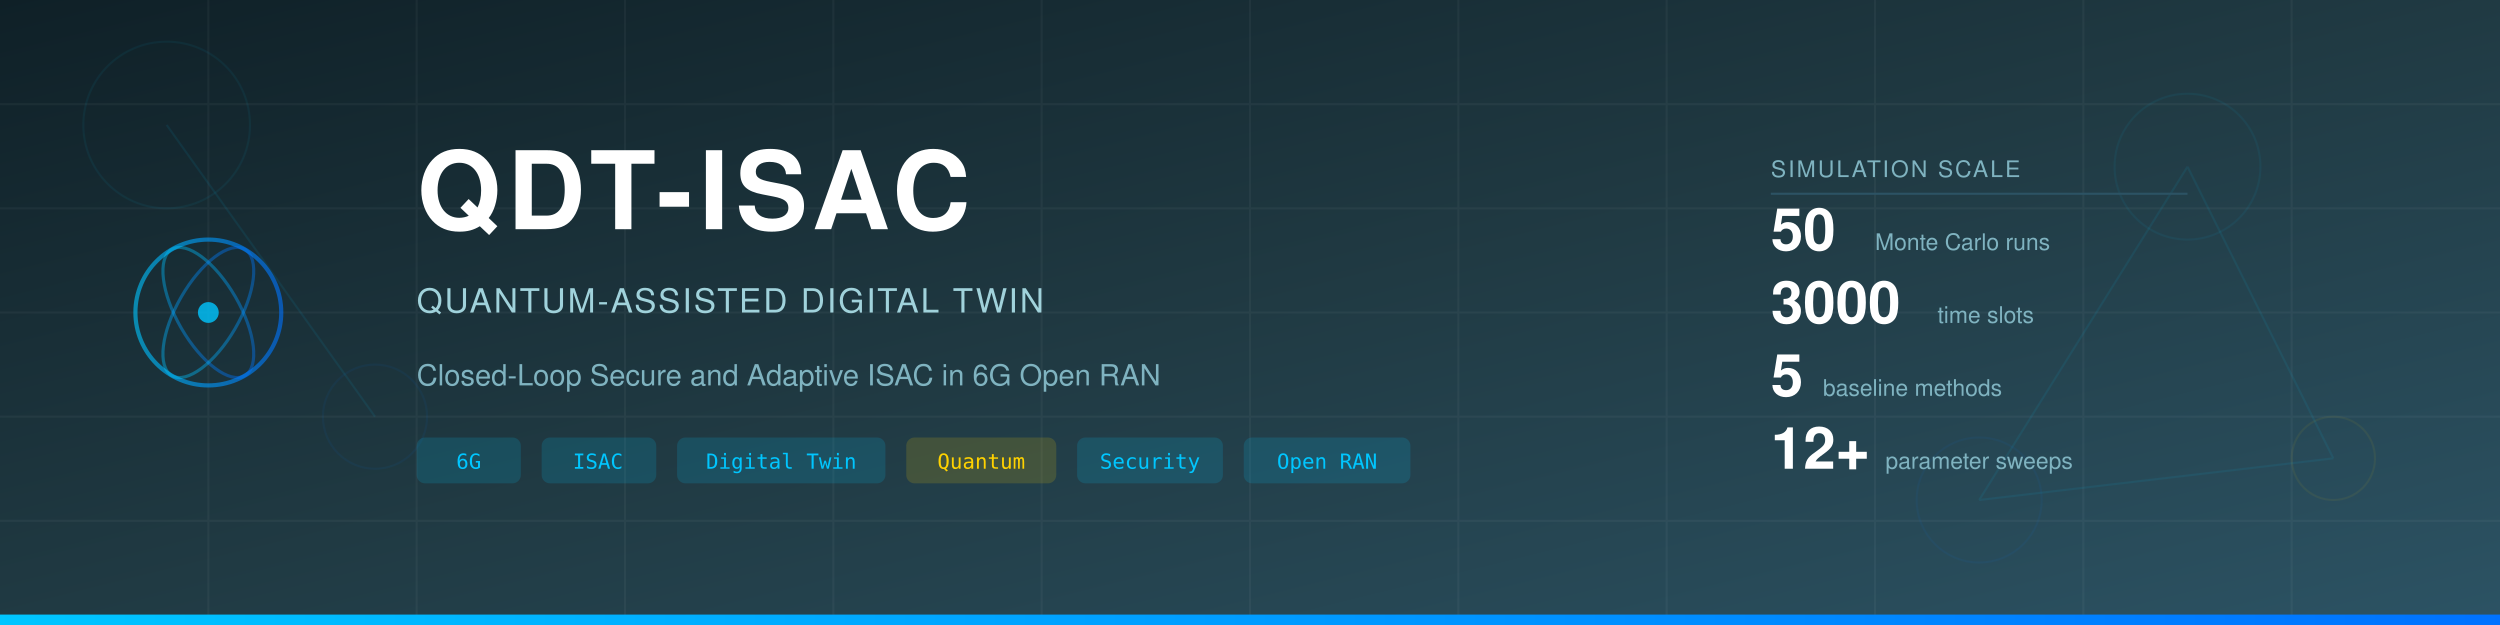
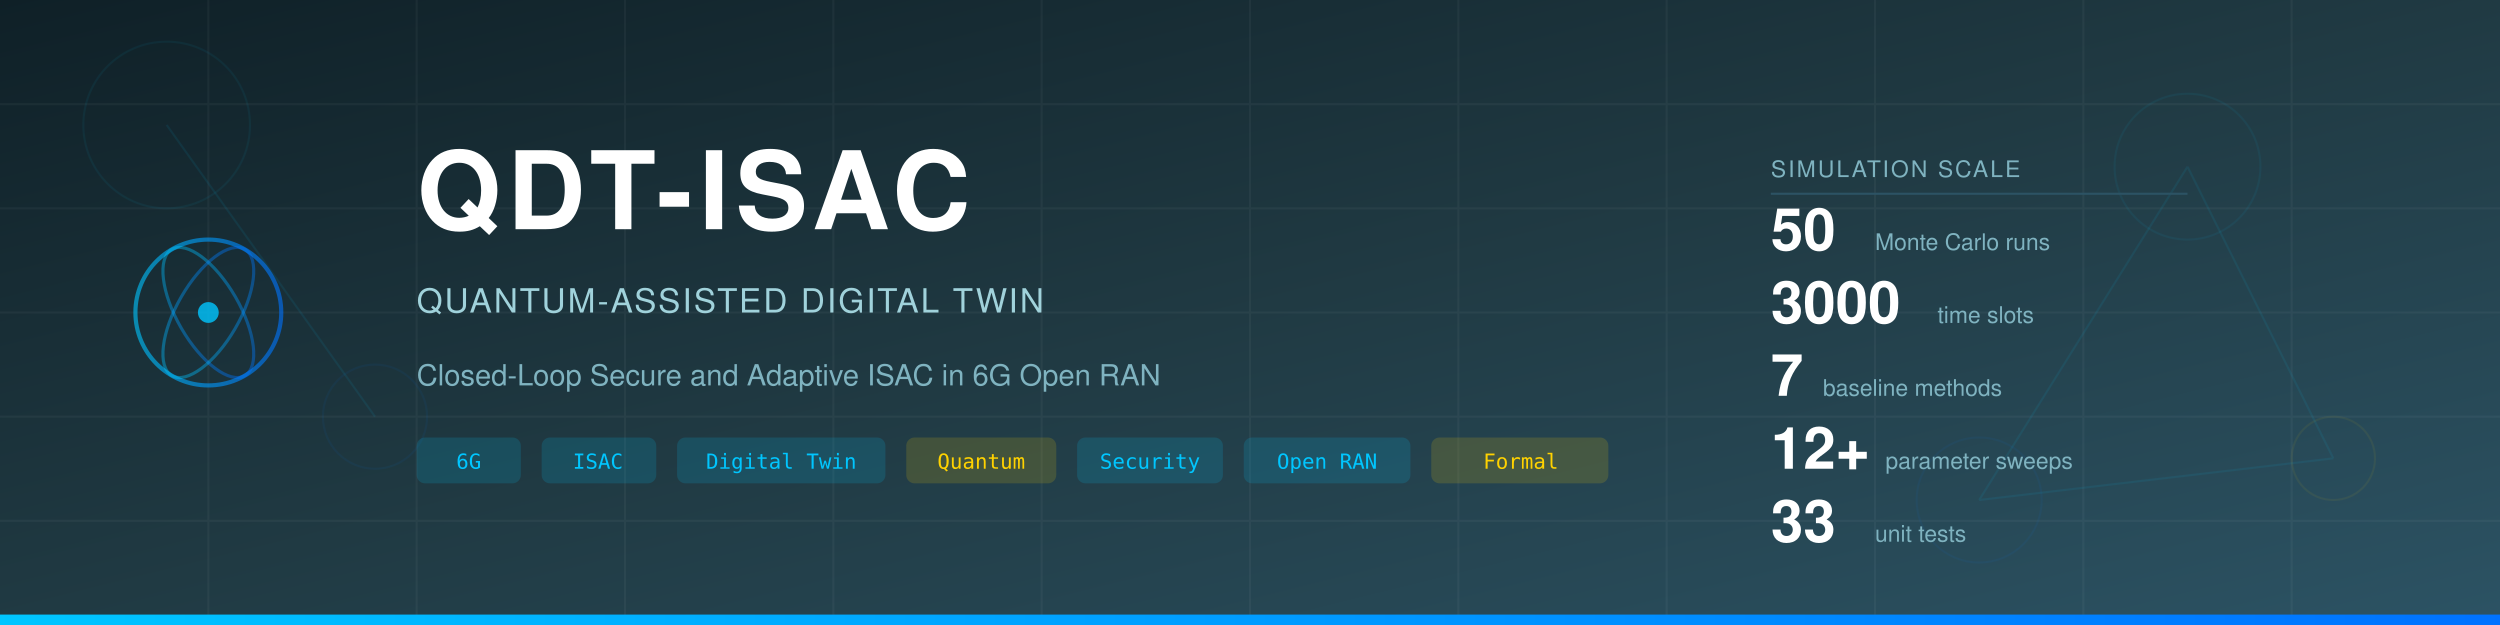
<svg xmlns="http://www.w3.org/2000/svg" viewBox="0 0 1200 300">
  <defs>
    <linearGradient id="bg" x1="0" y1="0" x2="1" y2="1">
      <stop offset="0%" stop-color="#0f2027" />
      <stop offset="50%" stop-color="#203a43" />
      <stop offset="100%" stop-color="#2c5364" />
    </linearGradient>
    <linearGradient id="accent" x1="0" y1="0" x2="1" y2="0">
      <stop offset="0%" stop-color="#00c6ff" />
      <stop offset="100%" stop-color="#0072ff" />
    </linearGradient>
    <linearGradient id="gold" x1="0" y1="0" x2="1" y2="0">
      <stop offset="0%" stop-color="#f7971e" />
      <stop offset="100%" stop-color="#ffd200" />
    </linearGradient>
  </defs>
  <rect width="1200" height="300" fill="url(#bg)" />
  <g opacity="0.04" stroke="white" stroke-width="1">
    <line x1="0" y1="50" x2="1200" y2="50" />
    <line x1="0" y1="100" x2="1200" y2="100" />
    <line x1="0" y1="150" x2="1200" y2="150" />
    <line x1="0" y1="200" x2="1200" y2="200" />
    <line x1="0" y1="250" x2="1200" y2="250" />
    <line x1="100" y1="0" x2="100" y2="300" />
    <line x1="200" y1="0" x2="200" y2="300" />
    <line x1="300" y1="0" x2="300" y2="300" />
    <line x1="400" y1="0" x2="400" y2="300" />
    <line x1="500" y1="0" x2="500" y2="300" />
    <line x1="600" y1="0" x2="600" y2="300" />
    <line x1="700" y1="0" x2="700" y2="300" />
    <line x1="800" y1="0" x2="800" y2="300" />
    <line x1="900" y1="0" x2="900" y2="300" />
    <line x1="1000" y1="0" x2="1000" y2="300" />
    <line x1="1100" y1="0" x2="1100" y2="300" />
  </g>
  <g opacity="0.06">
    <circle cx="80" cy="60" r="40" fill="none" stroke="#00c6ff" stroke-width="1" />
    <circle cx="180" cy="200" r="25" fill="none" stroke="#0072ff" stroke-width="1" />
    <circle cx="1050" cy="80" r="35" fill="none" stroke="#00c6ff" stroke-width="1" />
    <circle cx="1120" cy="220" r="20" fill="none" stroke="#ffd200" stroke-width="1" />
    <circle cx="950" cy="240" r="30" fill="none" stroke="#0072ff" stroke-width="1" />
  </g>
  <g opacity="0.08" stroke="#00c6ff" stroke-width="1">
    <line x1="80" y1="60" x2="180" y2="200" />
    <line x1="1050" y1="80" x2="1120" y2="220" />
    <line x1="1050" y1="80" x2="950" y2="240" />
    <line x1="950" y1="240" x2="1120" y2="220" />
  </g>
  <rect x="0" y="295" width="1200" height="5" fill="url(#accent)" />
  <g transform="translate(100, 100)">
    <circle cx="0" cy="50" r="35" fill="none" stroke="url(#accent)" stroke-width="2" opacity="0.6" />
    <ellipse cx="0" cy="50" rx="35" ry="15" fill="none" stroke="url(#accent)" stroke-width="1.5" opacity="0.4" transform="rotate(60,0,50)" />
    <ellipse cx="0" cy="50" rx="35" ry="15" fill="none" stroke="url(#accent)" stroke-width="1.5" opacity="0.4" transform="rotate(-60,0,50)" />
    <circle cx="0" cy="50" r="5" fill="#00c6ff" opacity="0.8" />
  </g>
  <text x="200" y="110" font-family="Segoe UI, Helvetica, Arial, sans-serif" font-size="52" font-weight="800" fill="white" letter-spacing="3">QDT-ISAC</text>
  <text x="200" y="150" font-family="Segoe UI, Helvetica, Arial, sans-serif" font-size="16" fill="#a0d2db" letter-spacing="1">QUANTUM-ASSISTED DIGITAL TWIN</text>
  <text x="200" y="185" font-family="Segoe UI, Helvetica, Arial, sans-serif" font-size="14" fill="#7fb3c0">Closed-Loop Secure and Adaptive ISAC in 6G Open RAN</text>
  <g transform="translate(200, 210)">
    <rect x="0" y="0" width="50" height="22" rx="4" fill="#00c6ff" opacity="0.15" />
    <text x="25" y="15" text-anchor="middle" font-family="monospace" font-size="10" fill="#00c6ff">6G</text>
    <rect x="60" y="0" width="55" height="22" rx="4" fill="#00c6ff" opacity="0.15" />
    <text x="87" y="15" text-anchor="middle" font-family="monospace" font-size="10" fill="#00c6ff">ISAC</text>
    <rect x="125" y="0" width="100" height="22" rx="4" fill="#00c6ff" opacity="0.15" />
    <text x="175" y="15" text-anchor="middle" font-family="monospace" font-size="10" fill="#00c6ff">Digital Twin</text>
    <rect x="235" y="0" width="72" height="22" rx="4" fill="#ffd200" opacity="0.15" />
    <text x="271" y="15" text-anchor="middle" font-family="monospace" font-size="10" fill="#ffd200">Quantum</text>
    <rect x="317" y="0" width="70" height="22" rx="4" fill="#00c6ff" opacity="0.15" />
    <text x="352" y="15" text-anchor="middle" font-family="monospace" font-size="10" fill="#00c6ff">Security</text>
    <rect x="397" y="0" width="80" height="22" rx="4" fill="#00c6ff" opacity="0.15" />
    <text x="437" y="15" text-anchor="middle" font-family="monospace" font-size="10" fill="#00c6ff">Open RAN</text>
+     <rect x="487" y="0" width="85" height="22" rx="4" fill="#ffd200" opacity="0.15" />
+     <text x="530" y="15" text-anchor="middle" font-family="monospace" font-size="10" fill="#ffd200">Formal</text>
  </g>
  <g transform="translate(850, 85)" font-family="Segoe UI, Helvetica, Arial, sans-serif">
    <text x="0" y="0" font-size="11" fill="#7fb3c0" letter-spacing="1">SIMULATION SCALE</text>
    <line x1="0" y1="8" x2="200" y2="8" stroke="#2c5364" stroke-width="1" />
    <text x="0" y="35" font-size="28" font-weight="700" fill="white">50</text>
    <text x="50" y="35" font-size="11" fill="#7fb3c0">Monte Carlo runs</text>
    <text x="0" y="70" font-size="28" font-weight="700" fill="white">3000</text>
    <text x="80" y="70" font-size="11" fill="#7fb3c0">time slots</text>
-     <text x="0" y="105" font-size="28" font-weight="700" fill="white">5</text>
+     <text x="0" y="105" font-size="28" font-weight="700" fill="white">7</text>
    <text x="25" y="105" font-size="11" fill="#7fb3c0">baseline methods</text>
    <text x="0" y="140" font-size="28" font-weight="700" fill="white">12+</text>
    <text x="55" y="140" font-size="11" fill="#7fb3c0">parameter sweeps</text>
+     <text x="0" y="175" font-size="28" font-weight="700" fill="white">33</text>
+     <text x="50" y="175" font-size="11" fill="#7fb3c0">unit tests</text>
  </g>
</svg>
